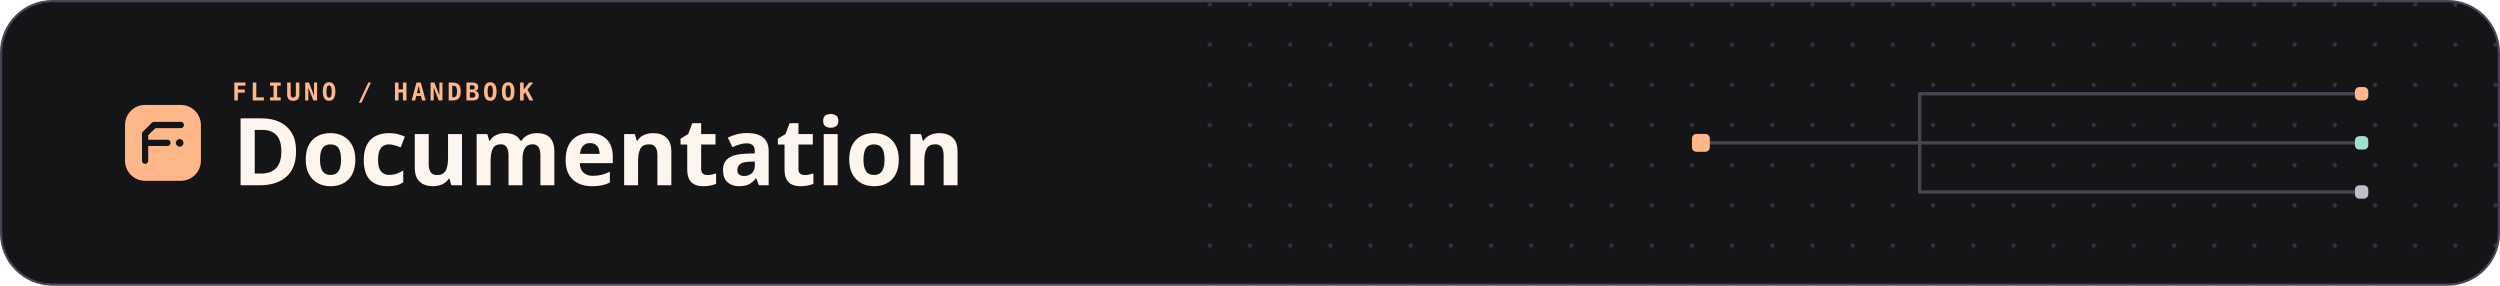
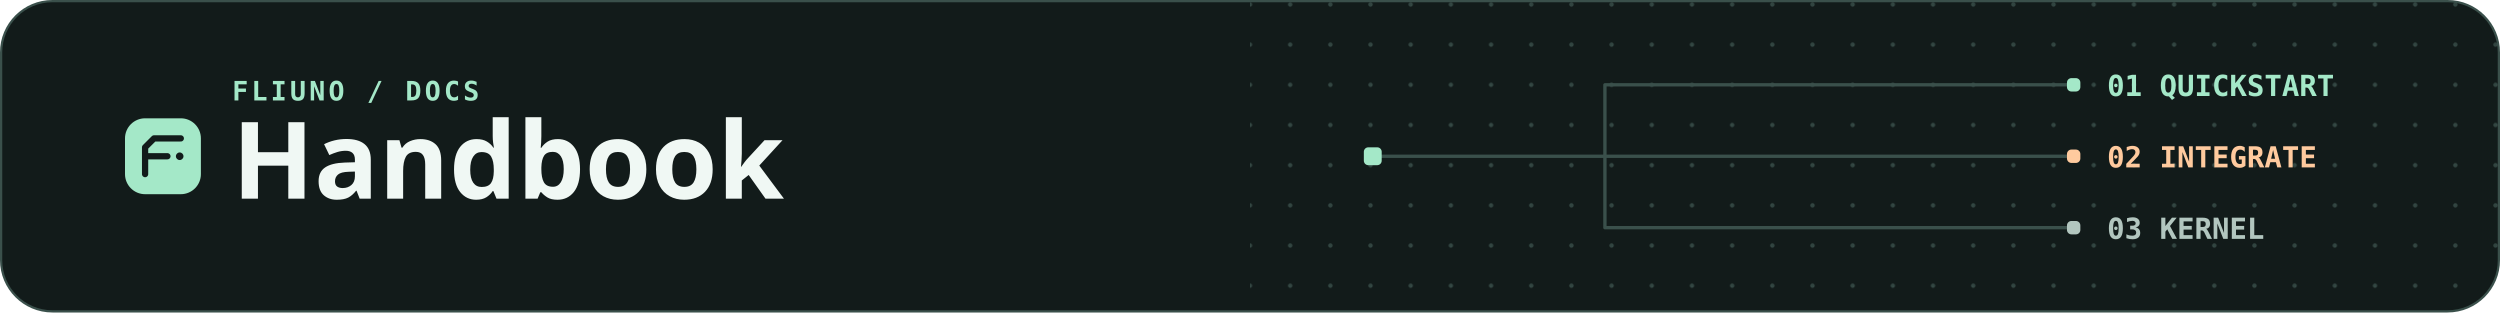
- <svg xmlns="http://www.w3.org/2000/svg" width="1120" height="128" viewBox="0 0 1120 128" role="img" aria-labelledby="title desc">
+ <svg xmlns="http://www.w3.org/2000/svg" width="1120" height="140" viewBox="0 0 1120 140" role="img" aria-labelledby="title desc">
  <defs>
    <clipPath id="frame">
-       <rect x="0.5" y="0.5" width="1119" height="127" rx="23" fill="#151417" stroke="none" />
+       <rect x="0.5" y="0.5" width="1119" height="139" rx="23" fill="#121b1a" stroke="none" />
    </clipPath>
    <pattern id="grid" width="18" height="18" patternUnits="userSpaceOnUse">
-       <circle cx="2" cy="2" r="1" fill="#35313c" />
+       <circle cx="2" cy="2" r="1" fill="#314440" />
    </pattern>
  </defs>
  <g clip-path="url(#frame)">
-     <rect x="0" y="0" width="1120" height="128" rx="23" fill="#151417" stroke="none" />
-     <rect x="526.4" y="0" width="593.6" height="128" rx="0" fill="url(#grid)" stroke="none" />
-     <g transform="translate(56 47)">
-       <rect x="0" y="0" width="34" height="34" rx="9" fill="#ffb789" stroke="none" />
-       <path d="M9 25V13l4-4h12M9 17h10" fill="none" stroke="#151417" stroke-width="2.8" stroke-linecap="round" stroke-linejoin="round" />
-       <circle cx="24.5" cy="17" r="1.7" fill="#151417" />
+     <rect x="0" y="0" width="1120" height="140" rx="23" fill="#121b1a" stroke="none" />
+     <rect x="560" y="0" width="560" height="140" rx="0" fill="url(#grid)" stroke="none" />
+     <g transform="translate(56 53)">
+       <rect x="0" y="0" width="34" height="34" rx="9" fill="#a4e8c8" stroke="none" />
+       <path d="M9 25V13l4-4h12M9 17h10" fill="none" stroke="#121b1a" stroke-width="2.8" stroke-linecap="round" stroke-linejoin="round" />
+       <circle cx="24.5" cy="17" r="1.7" fill="#121b1a" />
    </g>
-     <text x="104" y="45" font-family="'Cascadia Mono', Consolas, monospace" font-size="11" fill="#ffb789" font-weight="650" letter-spacing="1.4" text-anchor="start">FLIUNO / HANDBOOK</text>
-     <text x="104" y="83" font-family="system-ui, 'Segoe UI', sans-serif" font-size="42" fill="#fff5ec" font-weight="750" letter-spacing="0" text-anchor="start">Documentation</text>
-     <path d="M762 64H1058M860 64v-22H1058M860 64v22H1058" fill="none" stroke="#494454" stroke-width="1.5" stroke-linecap="round" stroke-linejoin="round" />
-     <rect x="758" y="60" width="8" height="8" rx="2" fill="#ffb789" stroke="none" />
-     <rect x="1055" y="39" width="6" height="6" rx="2" fill="#ffb789" stroke="none" />
-     <rect x="1055" y="61" width="6" height="6" rx="2" fill="#9de2d1" stroke="none" />
-     <rect x="1055" y="83" width="6" height="6" rx="2" fill="#c3baca" stroke="none" />
+     <text x="104" y="45" font-family="'Cascadia Mono', Consolas, monospace" font-size="12" fill="#a4e8c8" font-weight="650" letter-spacing="1.4" text-anchor="start">FLIUNO / DOCS</text>
+     <text x="104" y="89" font-family="system-ui, 'Segoe UI', sans-serif" font-size="48" fill="#f0f8f4" font-weight="750" letter-spacing="0" text-anchor="start">Handbook</text>
+     <path d="M615 70H929M719 70v-32H929M719 70v32H929" fill="none" stroke="#3a504b" stroke-width="1.5" stroke-linecap="round" stroke-linejoin="round" />
+     <rect x="611" y="66" width="8" height="8" rx="2" fill="#a4e8c8" stroke="none" />
+     <rect x="926" y="35" width="6" height="6" rx="2" fill="#a4e8c8" stroke="none" />
+     <text x="944" y="43" font-family="'Cascadia Mono', Consolas, monospace" font-size="13" fill="#a4e8c8" font-weight="650" letter-spacing="0" text-anchor="start">01  QUICKSTART</text>
+     <rect x="926" y="67" width="6" height="6" rx="2" fill="#ffca9e" stroke="none" />
+     <text x="944" y="75" font-family="'Cascadia Mono', Consolas, monospace" font-size="13" fill="#ffca9e" font-weight="650" letter-spacing="0" text-anchor="start">02  INTEGRATE</text>
+     <rect x="926" y="99" width="6" height="6" rx="2" fill="#b2c6bf" stroke="none" />
+     <text x="944" y="107" font-family="'Cascadia Mono', Consolas, monospace" font-size="13" fill="#b2c6bf" font-weight="650" letter-spacing="0" text-anchor="start">03  KERNEL</text>
  </g>
-   <rect x="0.5" y="0.5" width="1119" height="127" rx="23" fill="none" stroke="#494454" />
+   <rect x="0.5" y="0.5" width="1119" height="139" rx="23" fill="none" stroke="#3a504b" />
</svg>
